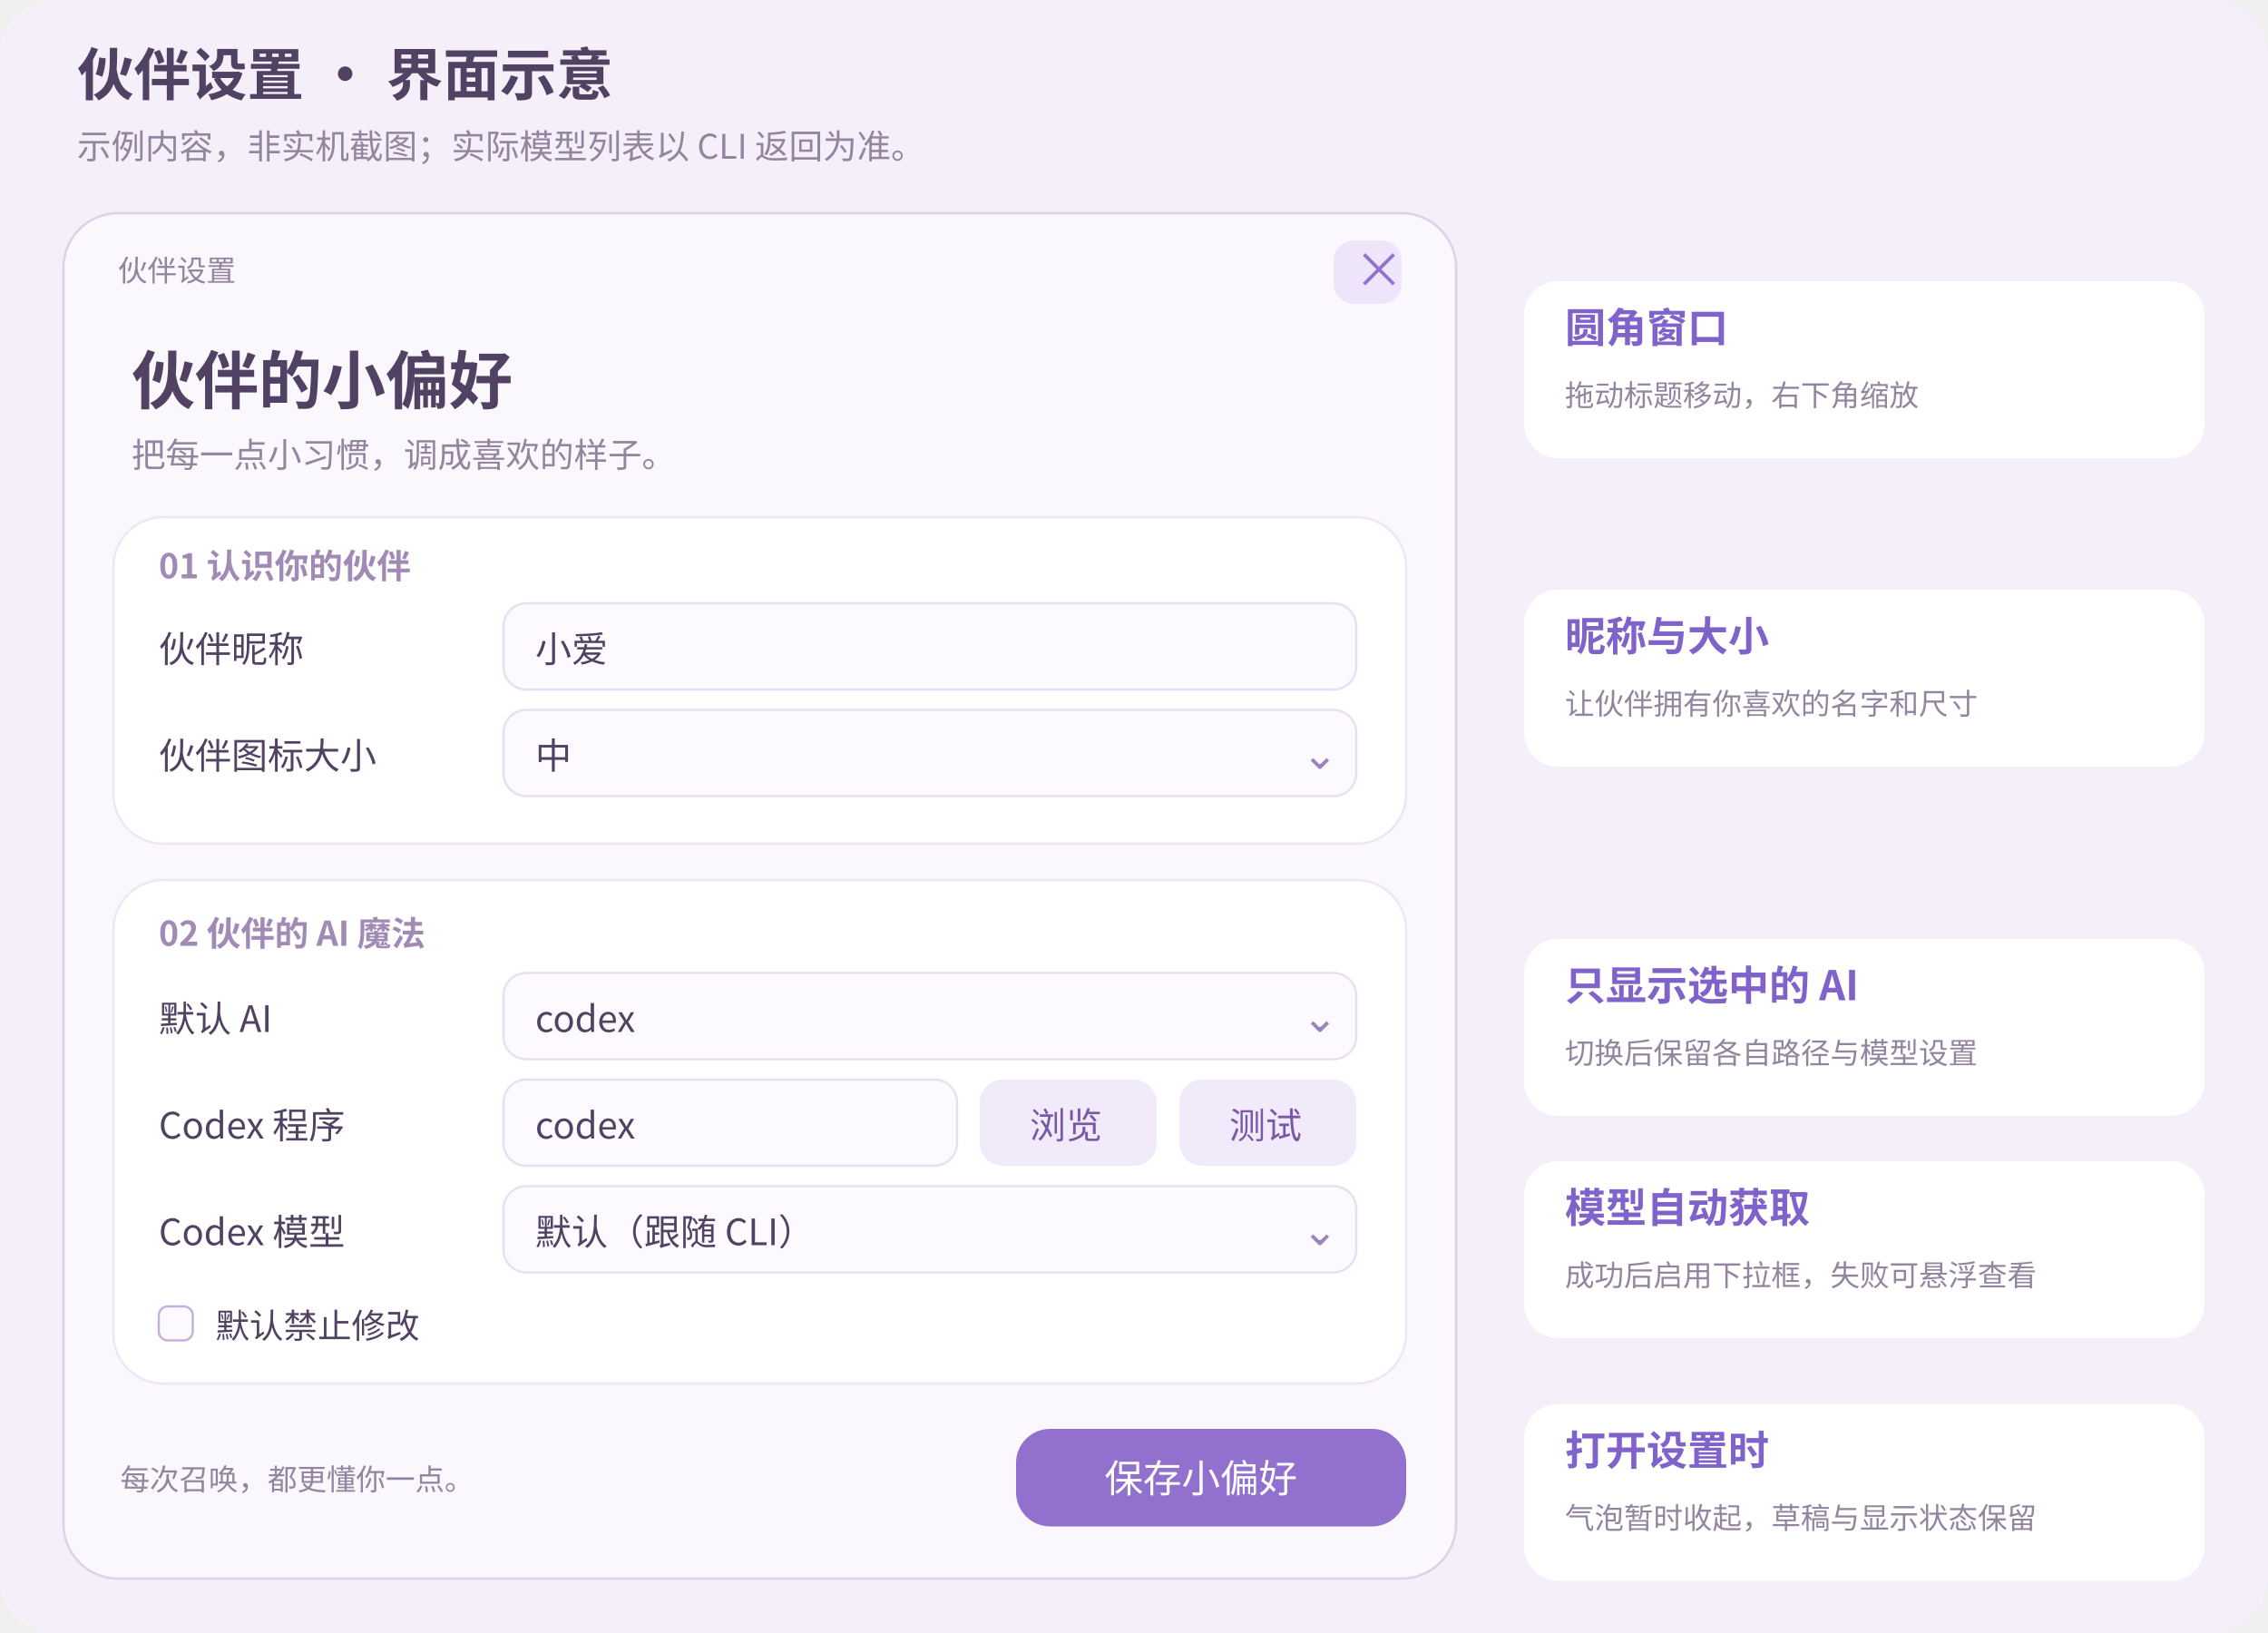
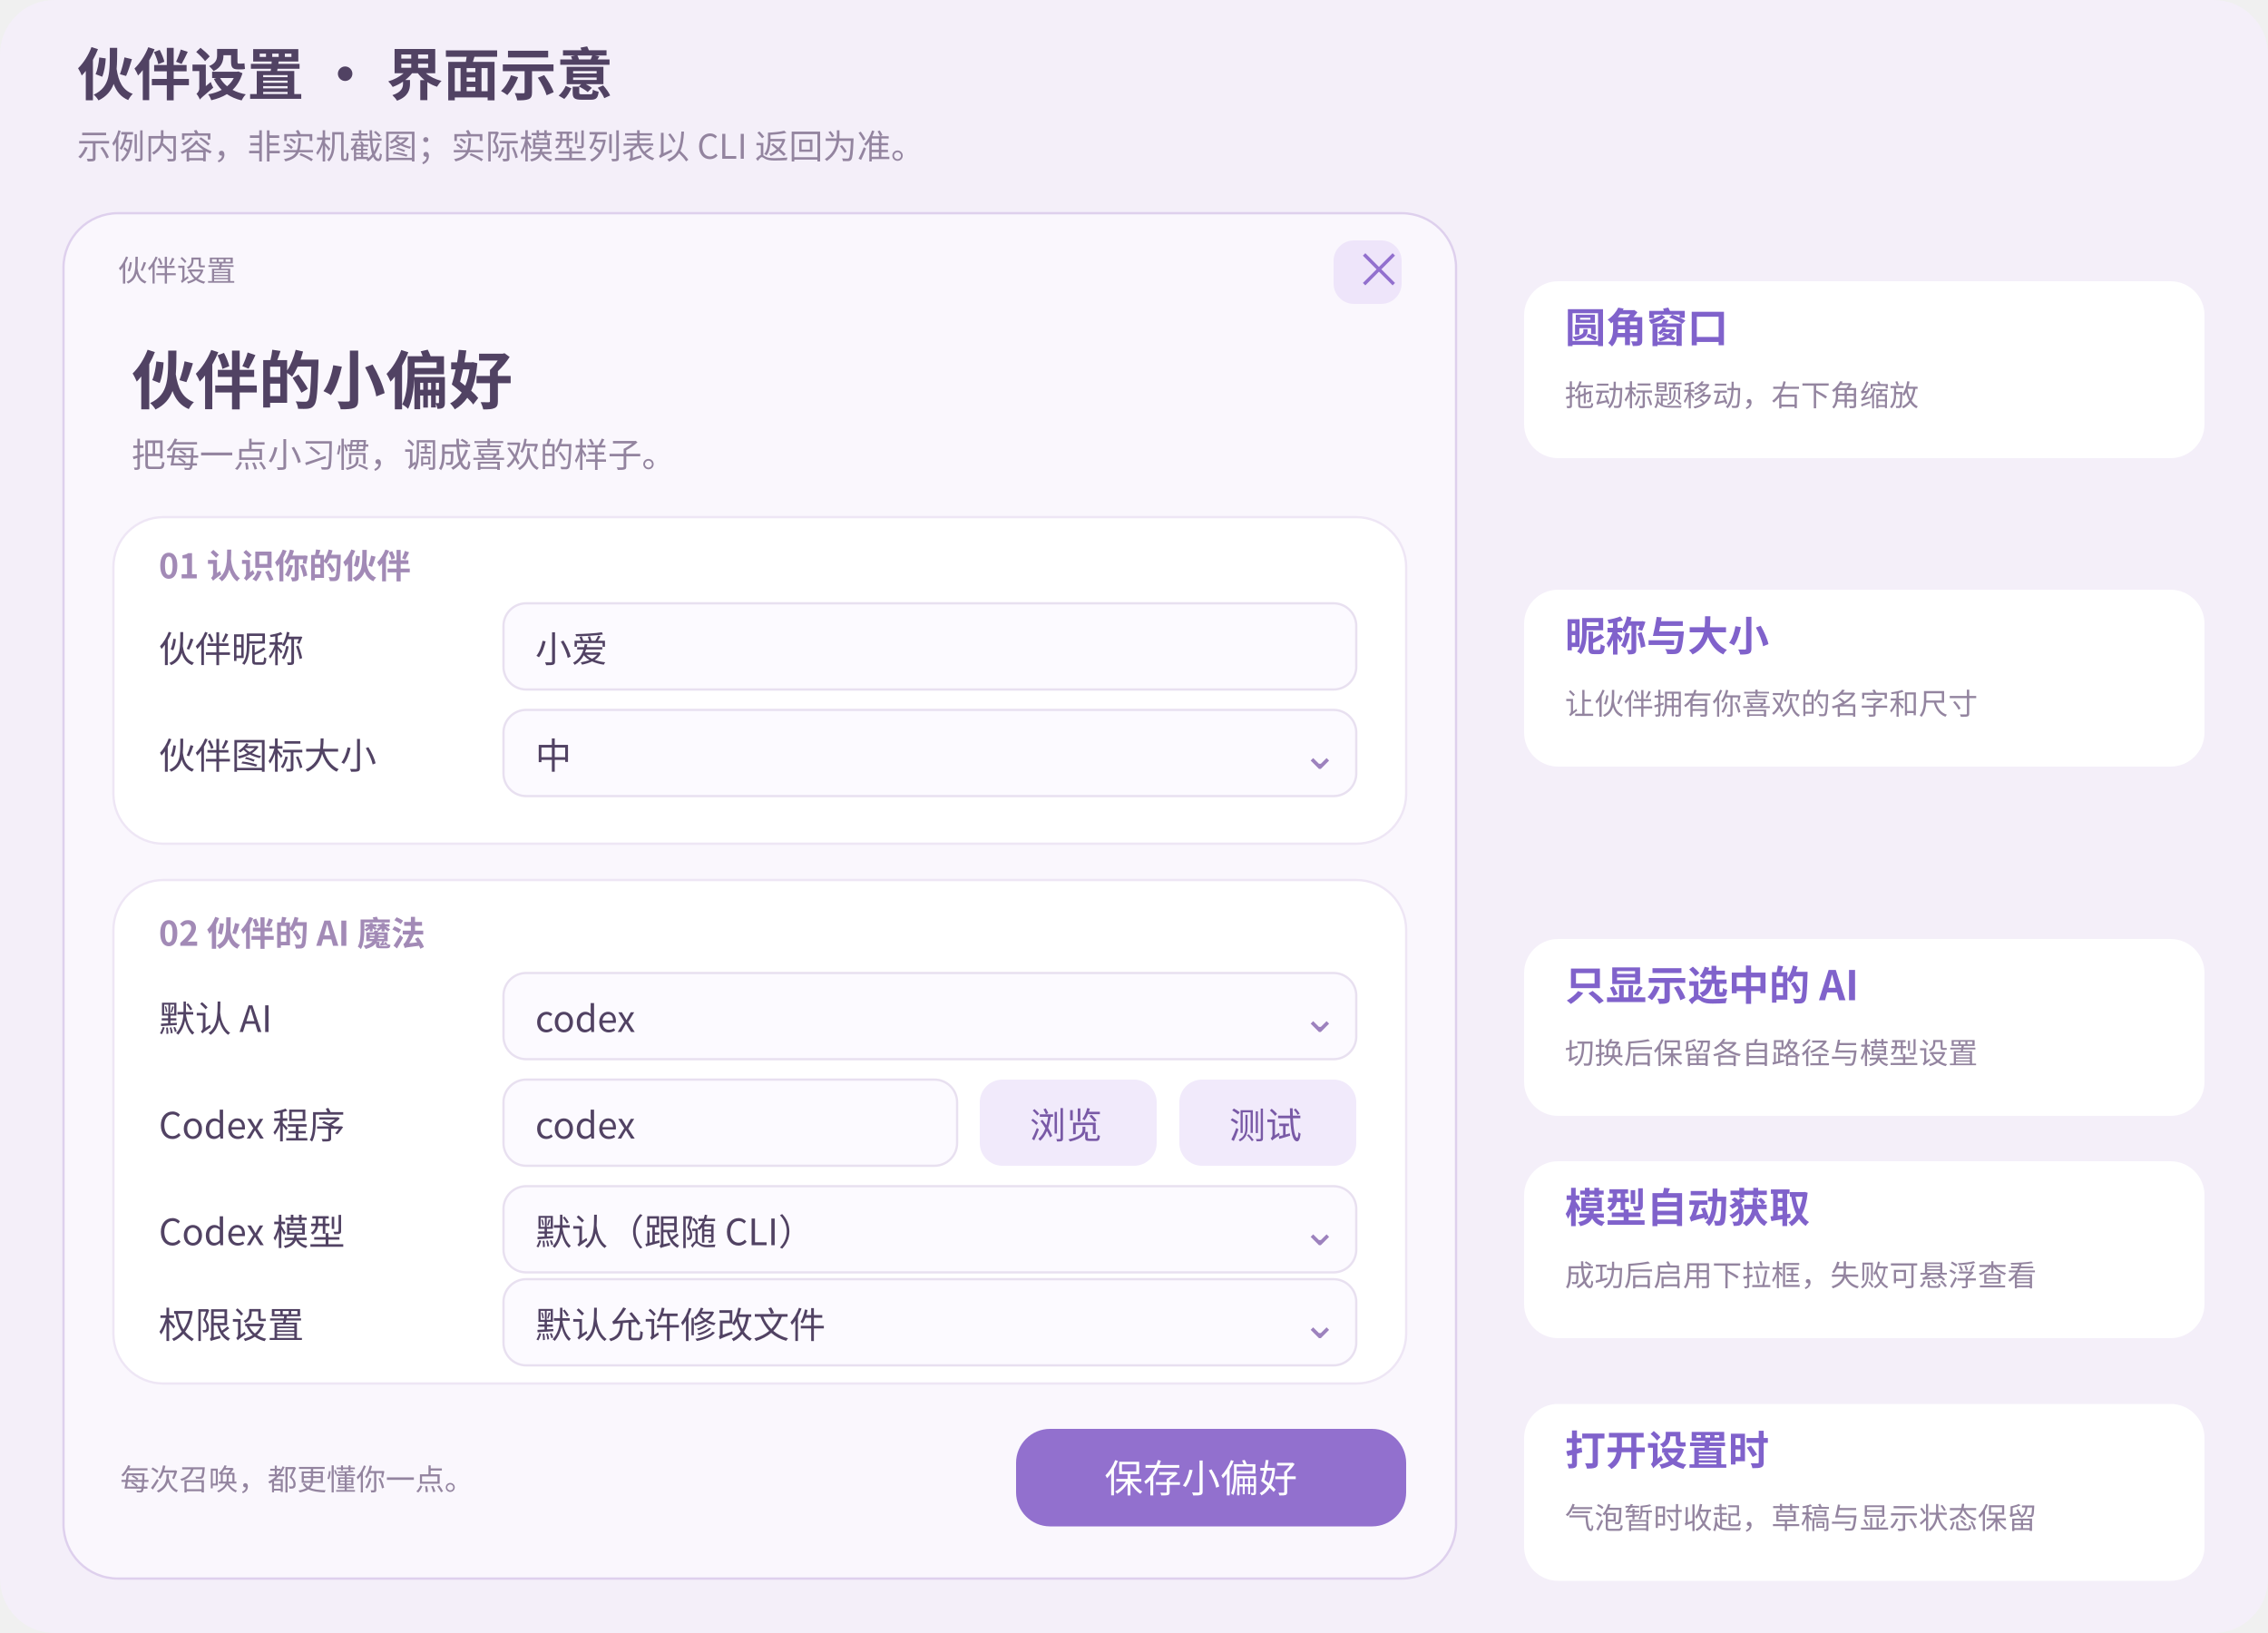
<svg xmlns="http://www.w3.org/2000/svg" width="1000" height="720" viewBox="0 0 1000 720" role="img" aria-labelledby="title">
  <g font-family="Microsoft YaHei UI, Microsoft YaHei, Noto Sans CJK SC, sans-serif">
    <rect x="0" y="0" width="1000" height="720" rx="24" fill="#F4EFF9" stroke="none" />
    <text x="34" y="42" font-size="25" fill="#514263" font-weight="bold">伙伴设置 · 界面示意</text>
    <text x="34" y="70" font-size="15" fill="#93849F" font-weight="normal">示例内容，非实机截图；实际模型列表以 CLI 返回为准。</text>
    <rect x="28" y="94" width="614" height="602" rx="24" fill="#FAF7FD" stroke="#DED0ED" />
    <text x="52" y="124" font-size="13" fill="#93849F" font-weight="normal">伙伴设置</text>
    <rect x="588" y="106" width="30" height="28" rx="9" fill="#EEE5FA" stroke="none" />
    <text x="597" y="127" font-size="22" fill="#9270CE" font-weight="normal">×</text>
    <text x="58" y="178" font-size="28" fill="#514263" font-weight="bold">伙伴的小偏好</text>
    <text x="58" y="206" font-size="15" fill="#93849F" font-weight="normal">把每一点小习惯，调成喜欢的样子。</text>
    <rect x="50" y="228" width="570" height="144" rx="22" fill="white" stroke="#EEE6F5" />
    <text x="70" y="255" font-size="15" fill="#A28AB6" font-weight="bold">01   认识你的伙伴</text>
    <rect x="50" y="388" width="570" height="222" rx="22" fill="white" stroke="#EEE6F5" />
    <text x="70" y="417" font-size="15" fill="#A28AB6" font-weight="bold">02   伙伴的 AI 魔法</text>
    <text x="70" y="292" font-size="16" fill="#514263" font-weight="normal">伙伴昵称</text>
    <rect x="222" y="266" width="376" height="38" rx="10" fill="#FCFAFF" stroke="#E8E0F0" />
    <text x="236" y="292" font-size="16" fill="#514263" font-weight="normal">小爱</text>
    <text x="70" y="339" font-size="16" fill="#514263" font-weight="normal">伙伴图标大小</text>
    <rect x="222" y="313" width="376" height="38" rx="10" fill="#FCFAFF" stroke="#E8E0F0" />
    <text x="236" y="339" font-size="16" fill="#514263" font-weight="normal">中</text>
    <text x="574" y="339" font-size="19" fill="#9D82BE" font-weight="normal">⌄</text>
    <text x="70" y="455" font-size="16" fill="#514263" font-weight="normal">默认 AI</text>
    <rect x="222" y="429" width="376" height="38" rx="10" fill="#FCFAFF" stroke="#E8E0F0" />
    <text x="236" y="455" font-size="16" fill="#514263" font-weight="normal">codex</text>
    <text x="574" y="455" font-size="19" fill="#9D82BE" font-weight="normal">⌄</text>
    <text x="70" y="502" font-size="16" fill="#514263" font-weight="normal">Codex 程序</text>
    <rect x="222" y="476" width="200" height="38" rx="10" fill="#FCFAFF" stroke="#E8E0F0" />
    <text x="236" y="502" font-size="16" fill="#514263" font-weight="normal">codex</text>
    <rect x="432" y="476" width="78" height="38" rx="10" fill="#F1EAFB" stroke="none" />
    <text x="454" y="502" font-size="16" fill="#7959A6" font-weight="normal">浏览</text>
    <rect x="520" y="476" width="78" height="38" rx="10" fill="#F1EAFB" stroke="none" />
    <text x="542" y="502" font-size="16" fill="#7959A6" font-weight="normal">测试</text>
    <text x="70" y="549" font-size="16" fill="#514263" font-weight="normal">Codex 模型</text>
    <rect x="222" y="523" width="376" height="38" rx="10" fill="#FCFAFF" stroke="#E8E0F0" />
    <text x="236" y="549" font-size="16" fill="#514263" font-weight="normal">默认（跟随 CLI）</text>
    <text x="574" y="549" font-size="19" fill="#9D82BE" font-weight="normal">⌄</text>
-     <rect x="70" y="576" width="15" height="15" rx="4" fill="#FCFAFF" stroke="#C4B0DC" />
-     <text x="95" y="590" font-size="15" fill="#514263" font-weight="normal">默认禁止修改</text>
+     <text x="70" y="590" font-size="16" fill="#514263" font-weight="normal">权限设置</text>
+     <rect x="222" y="564" width="376" height="38" rx="10" fill="#FCFAFF" stroke="#E8E0F0" />
+     <text x="236" y="590" font-size="16" fill="#514263" font-weight="normal">默认允许修改文件</text>
+     <text x="574" y="590" font-size="19" fill="#9D82BE" font-weight="normal">⌄</text>
    <text x="53" y="657" font-size="13" fill="#93849F" font-weight="normal">每次召唤，都更懂你一点。</text>
    <rect x="448" y="630" width="172" height="43" rx="15" fill="#9270CE" stroke="none" />
    <text x="487" y="658" font-size="17" fill="white" font-weight="normal">保存小偏好</text>
    <rect x="672" y="124" width="300" height="78" rx="15" fill="white" stroke="none" />
    <text x="690" y="151" font-size="18" fill="#8062CB" font-weight="bold">圆角窗口</text>
    <text x="690" y="179" font-size="13" fill="#93849F" font-weight="normal">拖动标题移动，右下角缩放</text>
    <rect x="672" y="260" width="300" height="78" rx="15" fill="white" stroke="none" />
    <text x="690" y="287" font-size="18" fill="#8062CB" font-weight="bold">昵称与大小</text>
    <text x="690" y="315" font-size="13" fill="#93849F" font-weight="normal">让伙伴拥有你喜欢的名字和尺寸</text>
    <rect x="672" y="414" width="300" height="78" rx="15" fill="white" stroke="none" />
    <text x="690" y="441" font-size="18" fill="#8062CB" font-weight="bold">只显示选中的 AI</text>
    <text x="690" y="469" font-size="13" fill="#93849F" font-weight="normal">切换后保留各自路径与模型设置</text>
    <rect x="672" y="512" width="300" height="78" rx="15" fill="white" stroke="none" />
    <text x="690" y="539" font-size="18" fill="#8062CB" font-weight="bold">模型自动获取</text>
    <text x="690" y="567" font-size="13" fill="#93849F" font-weight="normal">成功后启用下拉框，失败可悬浮查看</text>
    <rect x="672" y="619" width="300" height="78" rx="15" fill="white" stroke="none" />
    <text x="690" y="646" font-size="18" fill="#8062CB" font-weight="bold">打开设置时</text>
    <text x="690" y="674" font-size="13" fill="#93849F" font-weight="normal">气泡暂时收起，草稿与显示状态保留</text>
  </g>
</svg>
